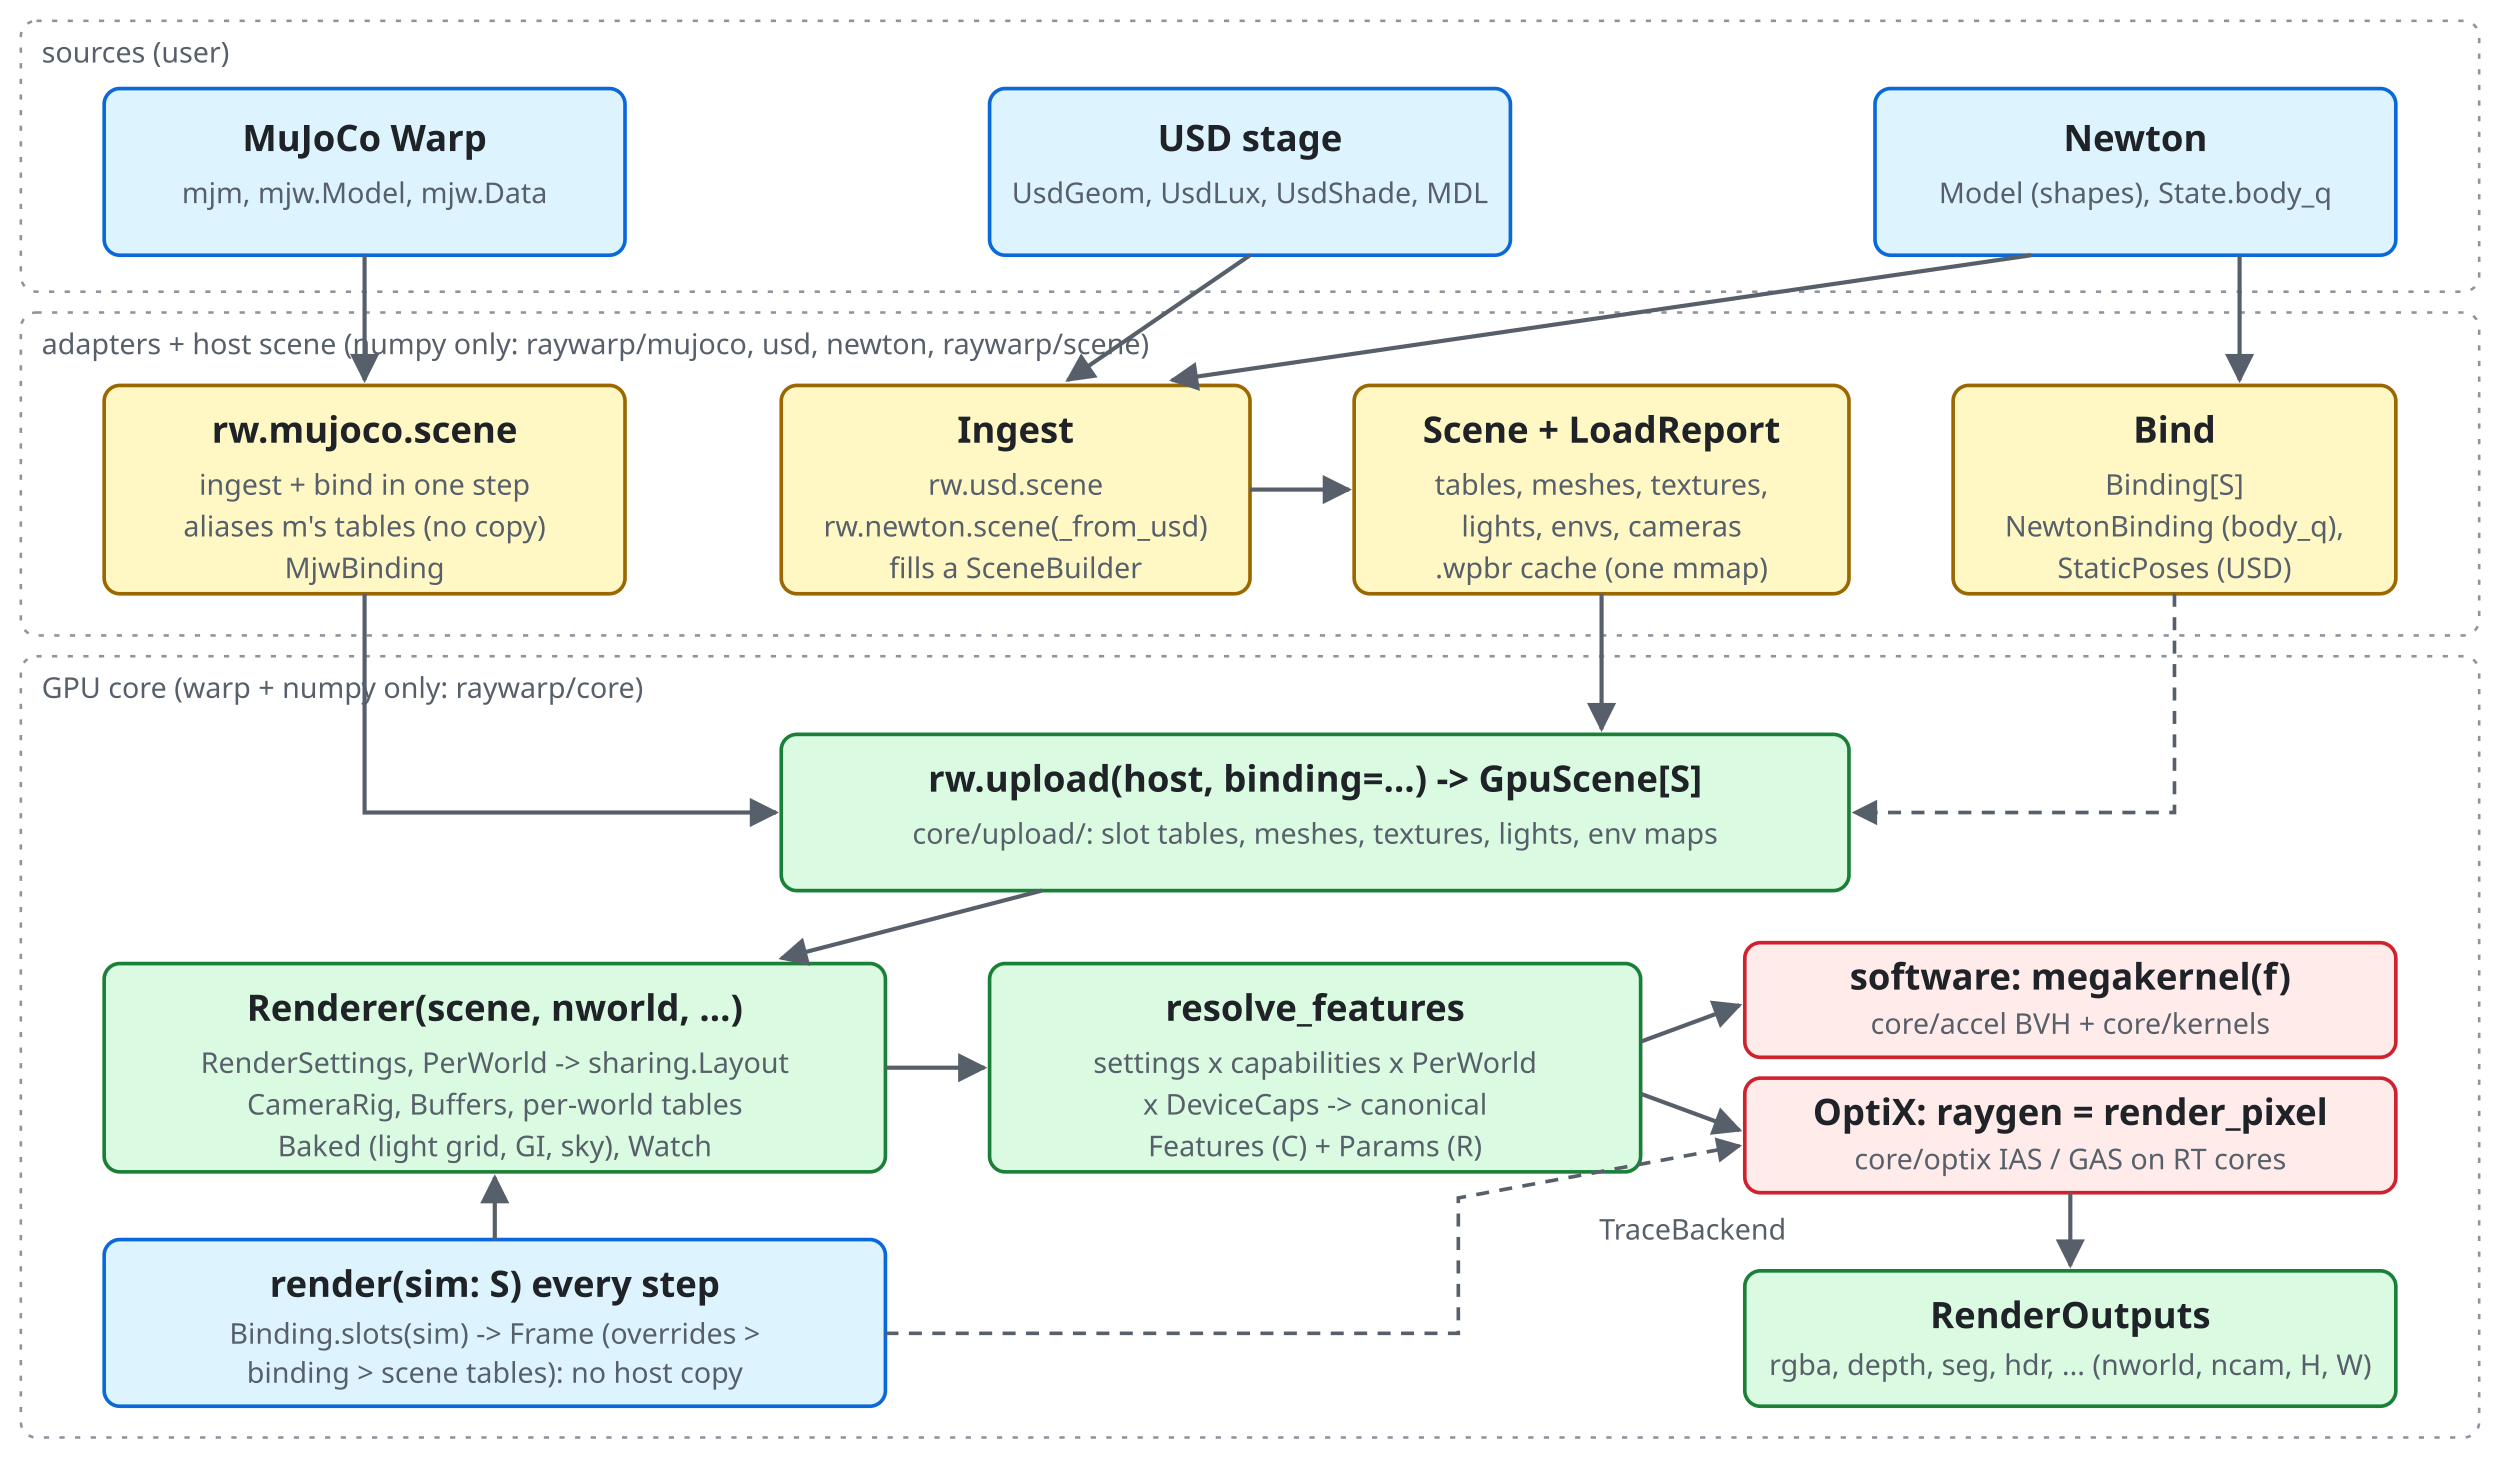
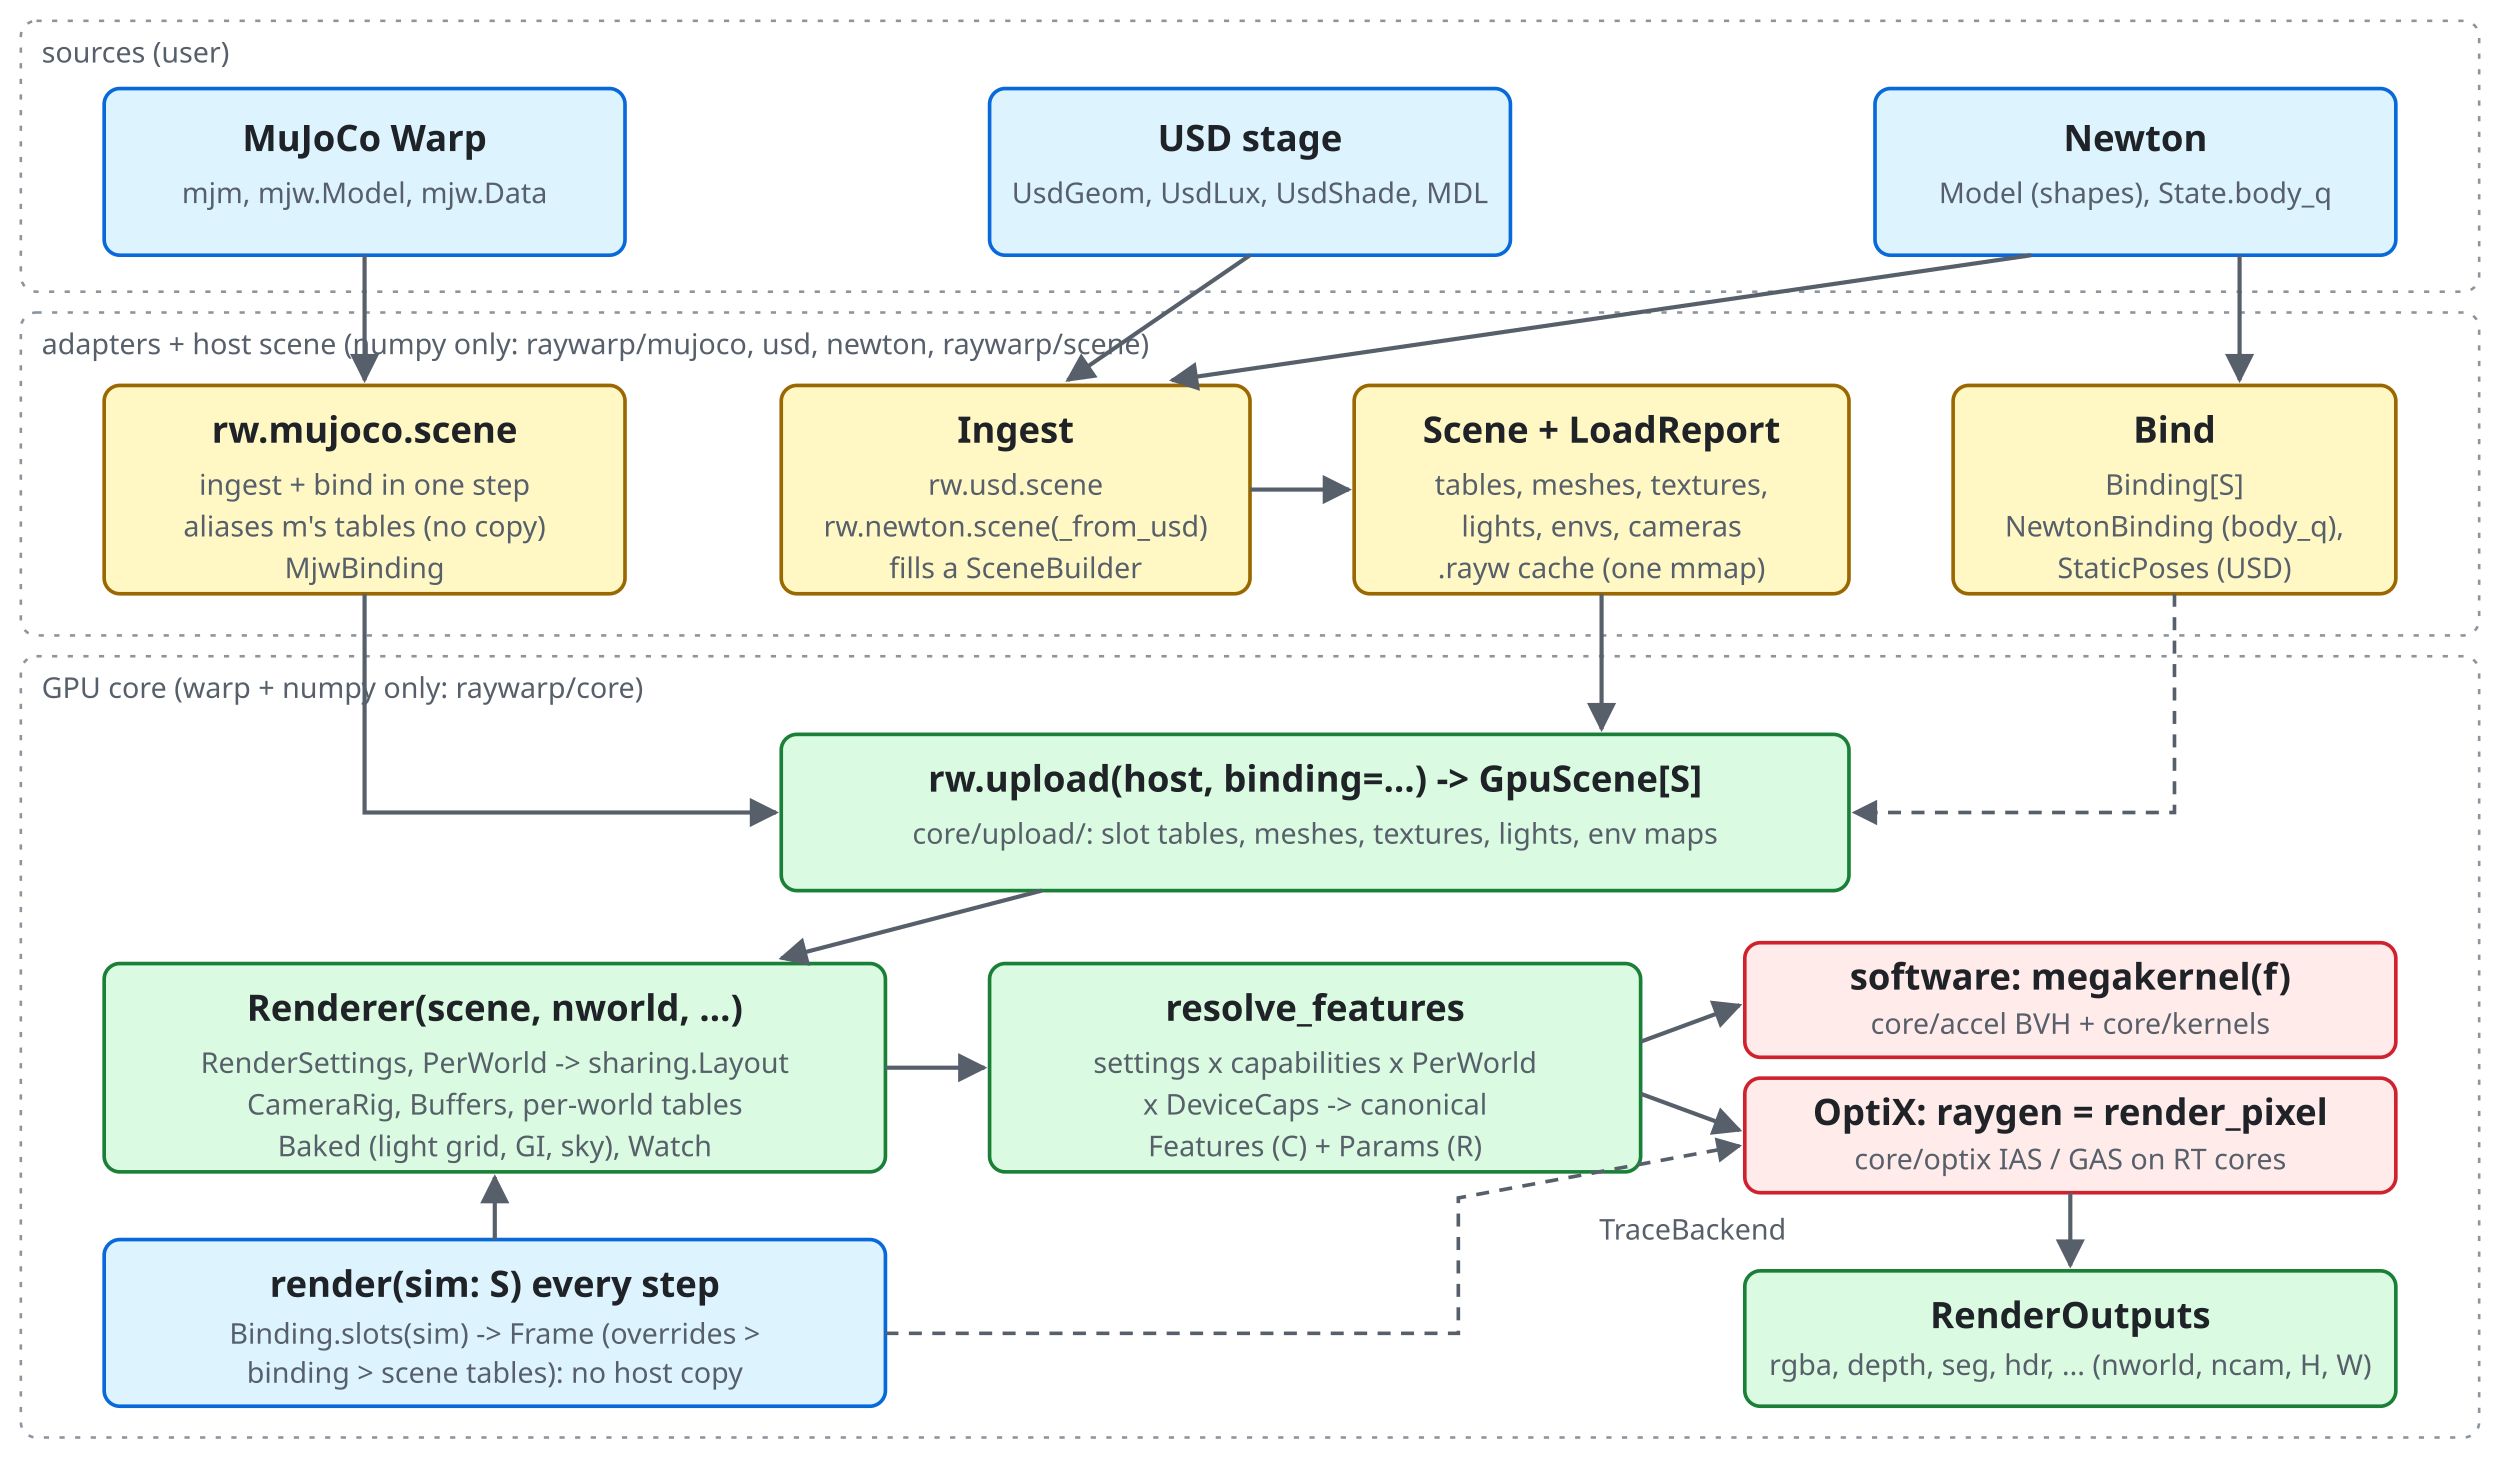
<svg xmlns="http://www.w3.org/2000/svg" width="960" height="560" viewBox="0 0 960 560" font-family="sans-serif" font-size="13">
  <style>
    text { fill: #1f2328; }
    .muted { fill: #57606a; font-size: 11px; }
    .h { font-weight: bold; font-size: 14px; }
    .line { stroke: #57606a; stroke-width: 1.6; fill: none; }
    .dash { stroke: #57606a; stroke-width: 1.4; fill: none; stroke-dasharray: 5 4; }
    .head { fill: #57606a; }
    .src { fill: #ddf4ff; stroke: #0969da; stroke-width: 1.4; }
    .host { fill: #fff8c5; stroke: #9a6700; stroke-width: 1.4; }
    .core { fill: #dafbe1; stroke: #1a7f37; stroke-width: 1.4; }
    .dev { fill: #ffebe9; stroke: #cf222e; stroke-width: 1.4; }
    .lane { fill: none; stroke: #8c959f; stroke-width: 1; stroke-dasharray: 2 4; }
    @media (prefers-color-scheme: dark) {
      text { fill: #e6edf3; }
      .muted { fill: #9198a1; }
      .line, .dash { stroke: #9198a1; }
      .head { fill: #9198a1; }
      .src { fill: #0c2d6b; stroke: #4493f8; }
      .host { fill: #3b2e00; stroke: #d29922; }
      .core { fill: #04260f; stroke: #3fb950; }
      .dev { fill: #3c0a0d; stroke: #f85149; }
      .lane { stroke: #6e7681; }
    }
  </style>
  <defs>
    <marker id="a" viewBox="0 0 10 10" refX="9" refY="5" markerWidth="7" markerHeight="7" orient="auto-start-reverse">
      <path class="head" d="M0,0 L10,5 L0,10 z" />
    </marker>
  </defs>
  <rect class="lane" x="8" y="8" width="944" height="104" rx="6" />
  <text class="muted" x="16" y="24">sources (user)</text>
  <rect class="lane" x="8" y="120" width="944" height="124" rx="6" />
  <text class="muted" x="16" y="136">adapters + host scene (numpy only: raywarp/mujoco, usd, newton, raywarp/scene)</text>
  <rect class="lane" x="8" y="252" width="944" height="300" rx="6" />
  <text class="muted" x="16" y="268">GPU core (warp + numpy only: raywarp/core)</text>
  <rect class="src" x="40" y="34" width="200" height="64" rx="6" />
  <text class="h" x="140" y="58" text-anchor="middle">MuJoCo Warp</text>
  <text class="muted" x="140" y="78" text-anchor="middle">mjm, mjw.Model, mjw.Data</text>
  <rect class="src" x="380" y="34" width="200" height="64" rx="6" />
  <text class="h" x="480" y="58" text-anchor="middle">USD stage</text>
  <text class="muted" x="480" y="78" text-anchor="middle">UsdGeom, UsdLux, UsdShade, MDL</text>
  <rect class="src" x="720" y="34" width="200" height="64" rx="6" />
  <text class="h" x="820" y="58" text-anchor="middle">Newton</text>
  <text class="muted" x="820" y="78" text-anchor="middle">Model (shapes), State.body_q</text>
  <rect class="host" x="40" y="148" width="200" height="80" rx="6" />
  <text class="h" x="140" y="170" text-anchor="middle">rw.mujoco.scene</text>
  <text class="muted" x="140" y="190" text-anchor="middle">ingest + bind in one step</text>
  <text class="muted" x="140" y="206" text-anchor="middle">aliases m's tables (no copy)</text>
  <text class="muted" x="140" y="222" text-anchor="middle">MjwBinding</text>
  <rect class="host" x="300" y="148" width="180" height="80" rx="6" />
  <text class="h" x="390" y="170" text-anchor="middle">Ingest</text>
  <text class="muted" x="390" y="190" text-anchor="middle">rw.usd.scene</text>
  <text class="muted" x="390" y="206" text-anchor="middle">rw.newton.scene(_from_usd)</text>
  <text class="muted" x="390" y="222" text-anchor="middle">fills a SceneBuilder</text>
  <rect class="host" x="520" y="148" width="190" height="80" rx="6" />
  <text class="h" x="615" y="170" text-anchor="middle">Scene + LoadReport</text>
  <text class="muted" x="615" y="190" text-anchor="middle">tables, meshes, textures,</text>
  <text class="muted" x="615" y="206" text-anchor="middle">lights, envs, cameras</text>
-   <text class="muted" x="615" y="222" text-anchor="middle">.wpbr cache (one mmap)</text>
+   <text class="muted" x="615" y="222" text-anchor="middle">.rayw cache (one mmap)</text>
  <rect class="host" x="750" y="148" width="170" height="80" rx="6" />
  <text class="h" x="835" y="170" text-anchor="middle">Bind</text>
  <text class="muted" x="835" y="190" text-anchor="middle">Binding[S]</text>
  <text class="muted" x="835" y="206" text-anchor="middle">NewtonBinding (body_q),</text>
  <text class="muted" x="835" y="222" text-anchor="middle">StaticPoses (USD)</text>
  <path class="line" d="M140,98 V146" marker-end="url(#a)" />
  <path class="line" d="M480,98 L410,146" marker-end="url(#a)" />
  <path class="line" d="M780,98 L450,146" marker-end="url(#a)" />
  <path class="line" d="M480,188 H518" marker-end="url(#a)" />
  <path class="line" d="M860,98 V146" marker-end="url(#a)" />
  <rect class="core" x="300" y="282" width="410" height="60" rx="6" />
  <text class="h" x="505" y="304" text-anchor="middle">rw.upload(host, binding=...) -&gt; GpuScene[S]</text>
  <text class="muted" x="505" y="324" text-anchor="middle">core/upload/: slot tables, meshes, textures, lights, env maps</text>
  <path class="line" d="M615,228 V280" marker-end="url(#a)" />
  <path class="dash" d="M835,228 V312 H712" marker-end="url(#a)" />
  <path class="line" d="M140,228 V312 H298" marker-end="url(#a)" />
  <rect class="core" x="40" y="370" width="300" height="80" rx="6" />
  <text class="h" x="190" y="392" text-anchor="middle">Renderer(scene, nworld, ...)</text>
  <text class="muted" x="190" y="412" text-anchor="middle">RenderSettings, PerWorld -&gt; sharing.Layout</text>
  <text class="muted" x="190" y="428" text-anchor="middle">CameraRig, Buffers, per-world tables</text>
  <text class="muted" x="190" y="444" text-anchor="middle">Baked (light grid, GI, sky), Watch</text>
  <path class="line" d="M400,342 L300,368" marker-end="url(#a)" />
  <rect class="core" x="380" y="370" width="250" height="80" rx="6" />
  <text class="h" x="505" y="392" text-anchor="middle">resolve_features</text>
  <text class="muted" x="505" y="412" text-anchor="middle">settings x capabilities x PerWorld</text>
  <text class="muted" x="505" y="428" text-anchor="middle">x DeviceCaps -&gt; canonical</text>
  <text class="muted" x="505" y="444" text-anchor="middle">Features (C) + Params (R)</text>
  <path class="line" d="M340,410 H378" marker-end="url(#a)" />
  <rect class="dev" x="670" y="362" width="250" height="44" rx="6" />
  <text class="h" x="795" y="380" text-anchor="middle">software: megakernel(f)</text>
  <text class="muted" x="795" y="397" text-anchor="middle">core/accel BVH + core/kernels</text>
  <rect class="dev" x="670" y="414" width="250" height="44" rx="6" />
  <text class="h" x="795" y="432" text-anchor="middle">OptiX: raygen = render_pixel</text>
  <text class="muted" x="795" y="449" text-anchor="middle">core/optix IAS / GAS on RT cores</text>
  <path class="line" d="M630,400 L668,386" marker-end="url(#a)" />
  <path class="line" d="M630,420 L668,434" marker-end="url(#a)" />
  <text class="muted" x="650" y="476" text-anchor="middle">TraceBackend</text>
  <rect class="core" x="670" y="488" width="250" height="52" rx="6" />
  <text class="h" x="795" y="510" text-anchor="middle">RenderOutputs</text>
  <text class="muted" x="795" y="528" text-anchor="middle">rgba, depth, seg, hdr, ... (nworld, ncam, H, W)</text>
  <path class="line" d="M795,458 V486" marker-end="url(#a)" />
  <rect class="src" x="40" y="476" width="300" height="64" rx="6" />
  <text class="h" x="190" y="498" text-anchor="middle">render(sim: S) every step</text>
  <text class="muted" x="190" y="516" text-anchor="middle">Binding.slots(sim) -&gt; Frame (overrides &gt;</text>
  <text class="muted" x="190" y="531" text-anchor="middle">binding &gt; scene tables): no host copy</text>
  <path class="line" d="M190,476 V452" marker-end="url(#a)" />
  <path class="dash" d="M340,512 H560 V460 L668,440" marker-end="url(#a)" />
</svg>
